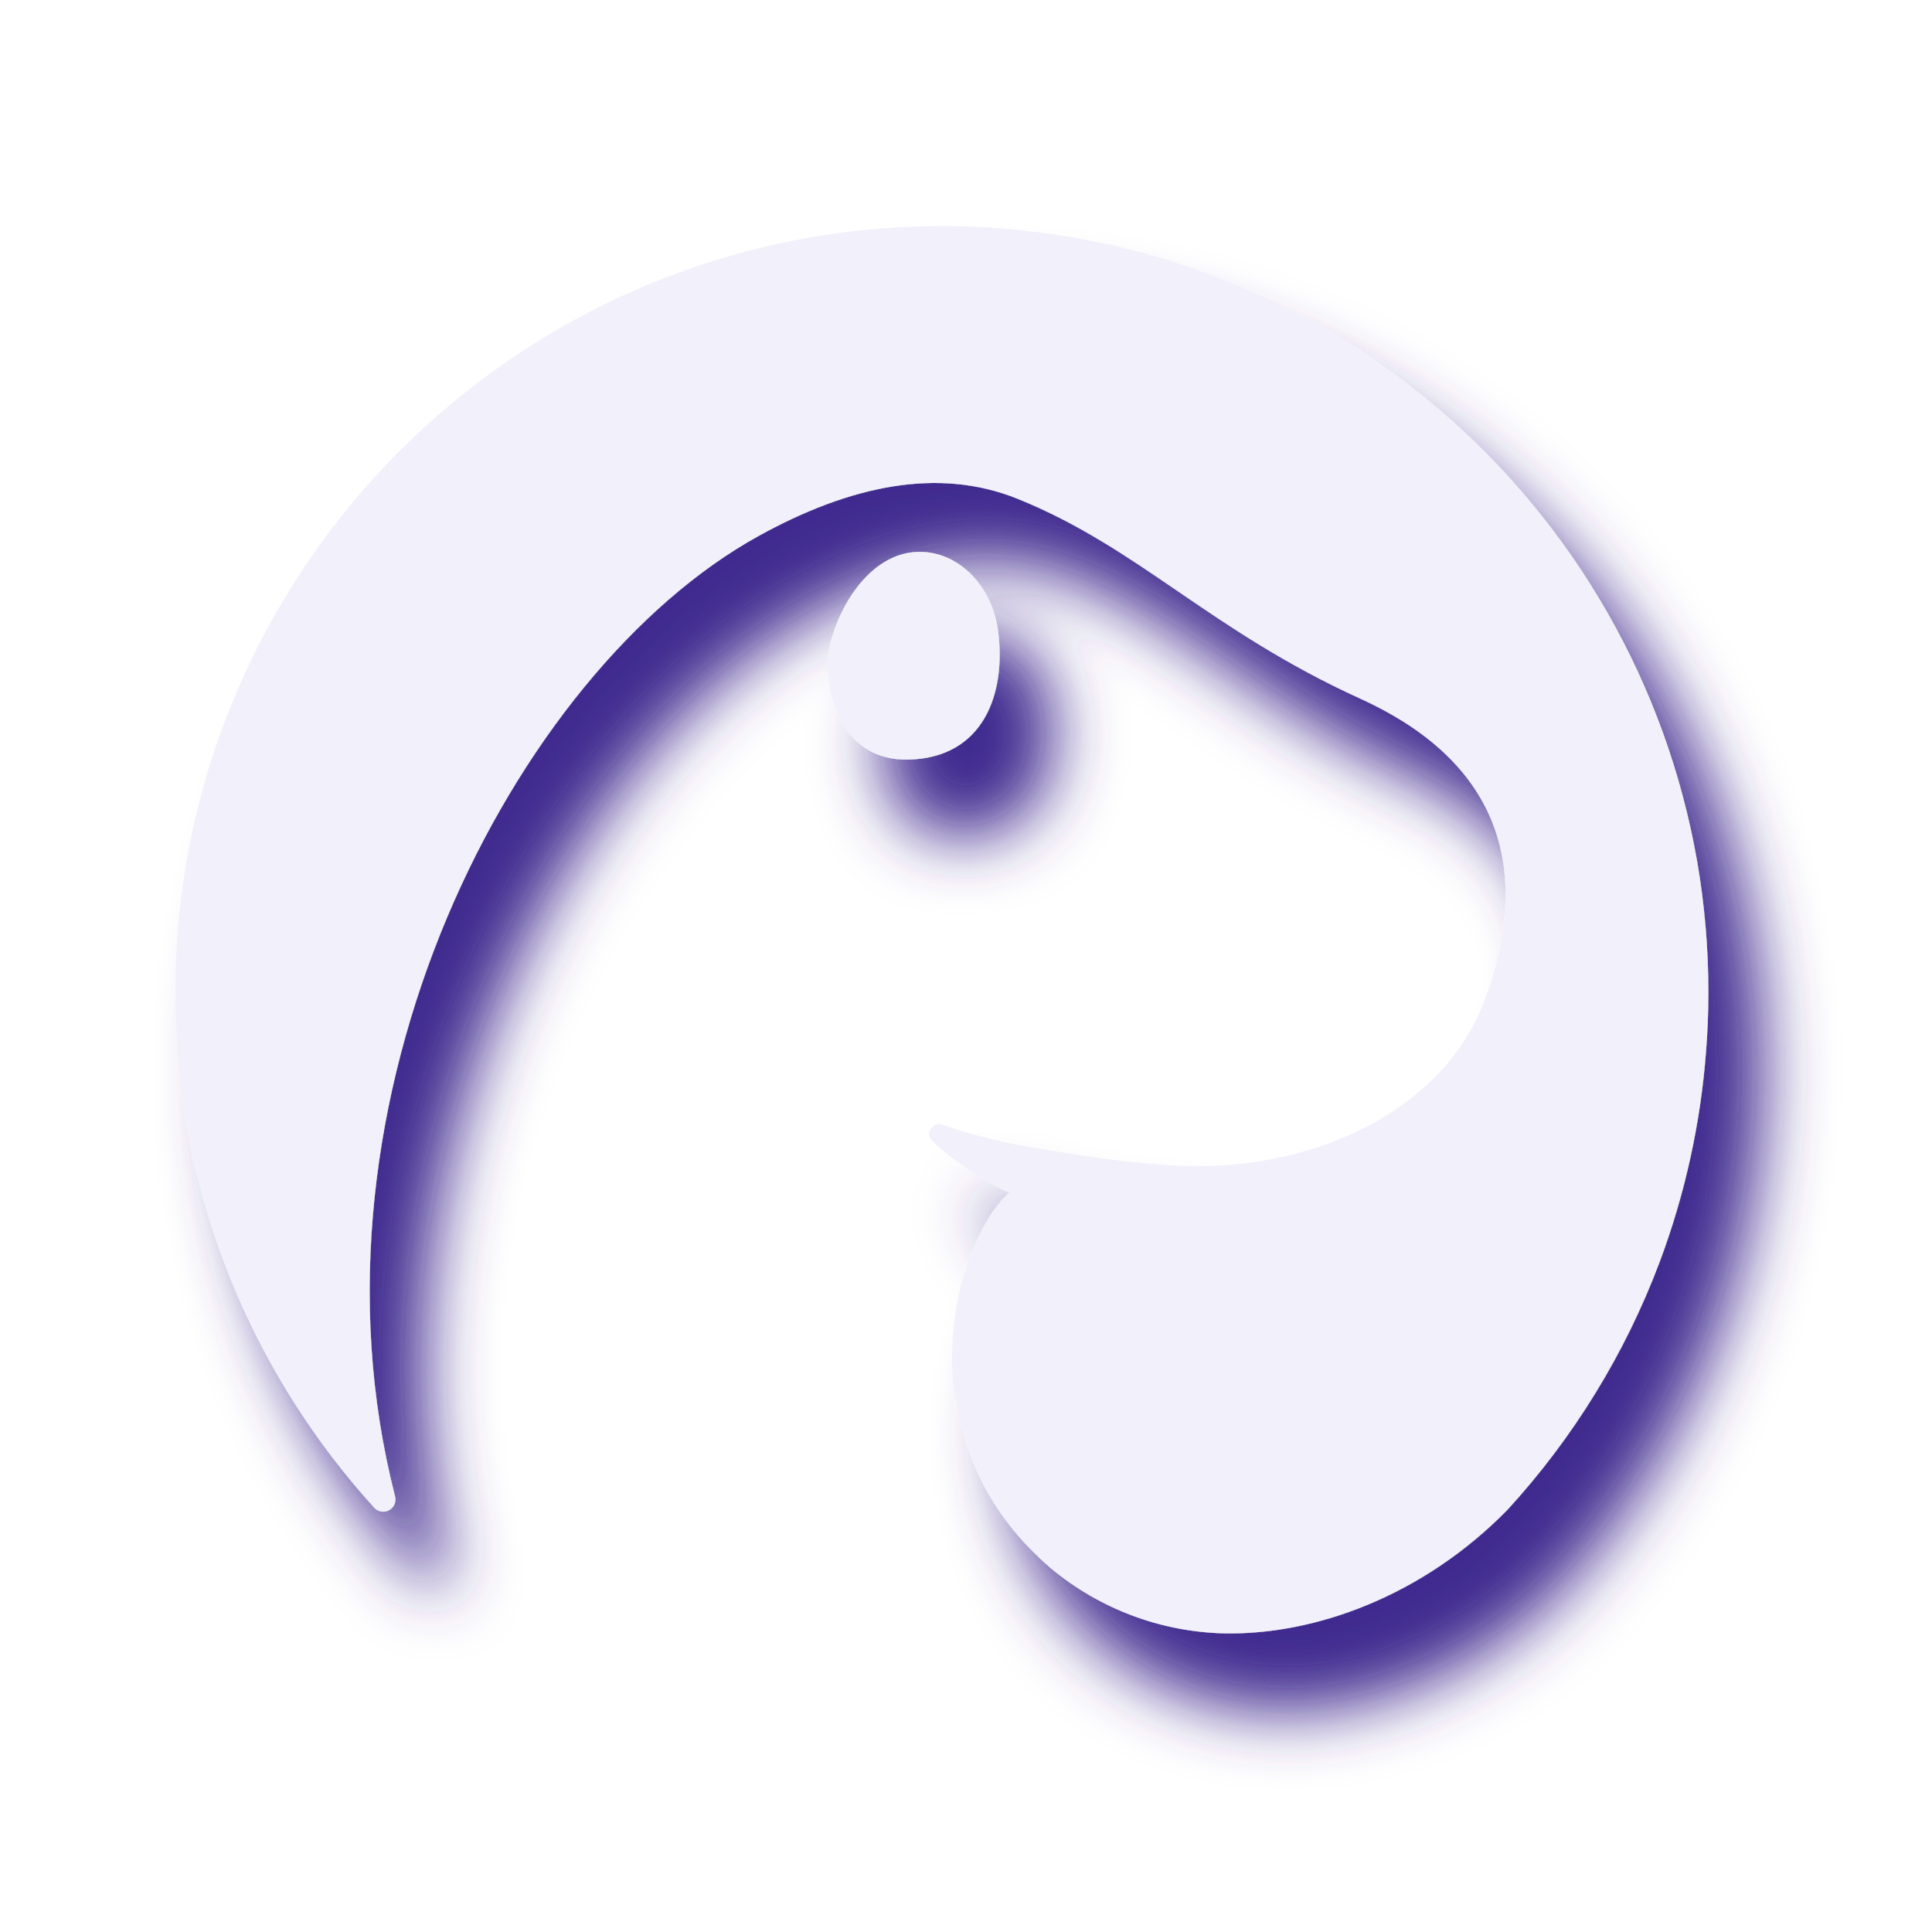
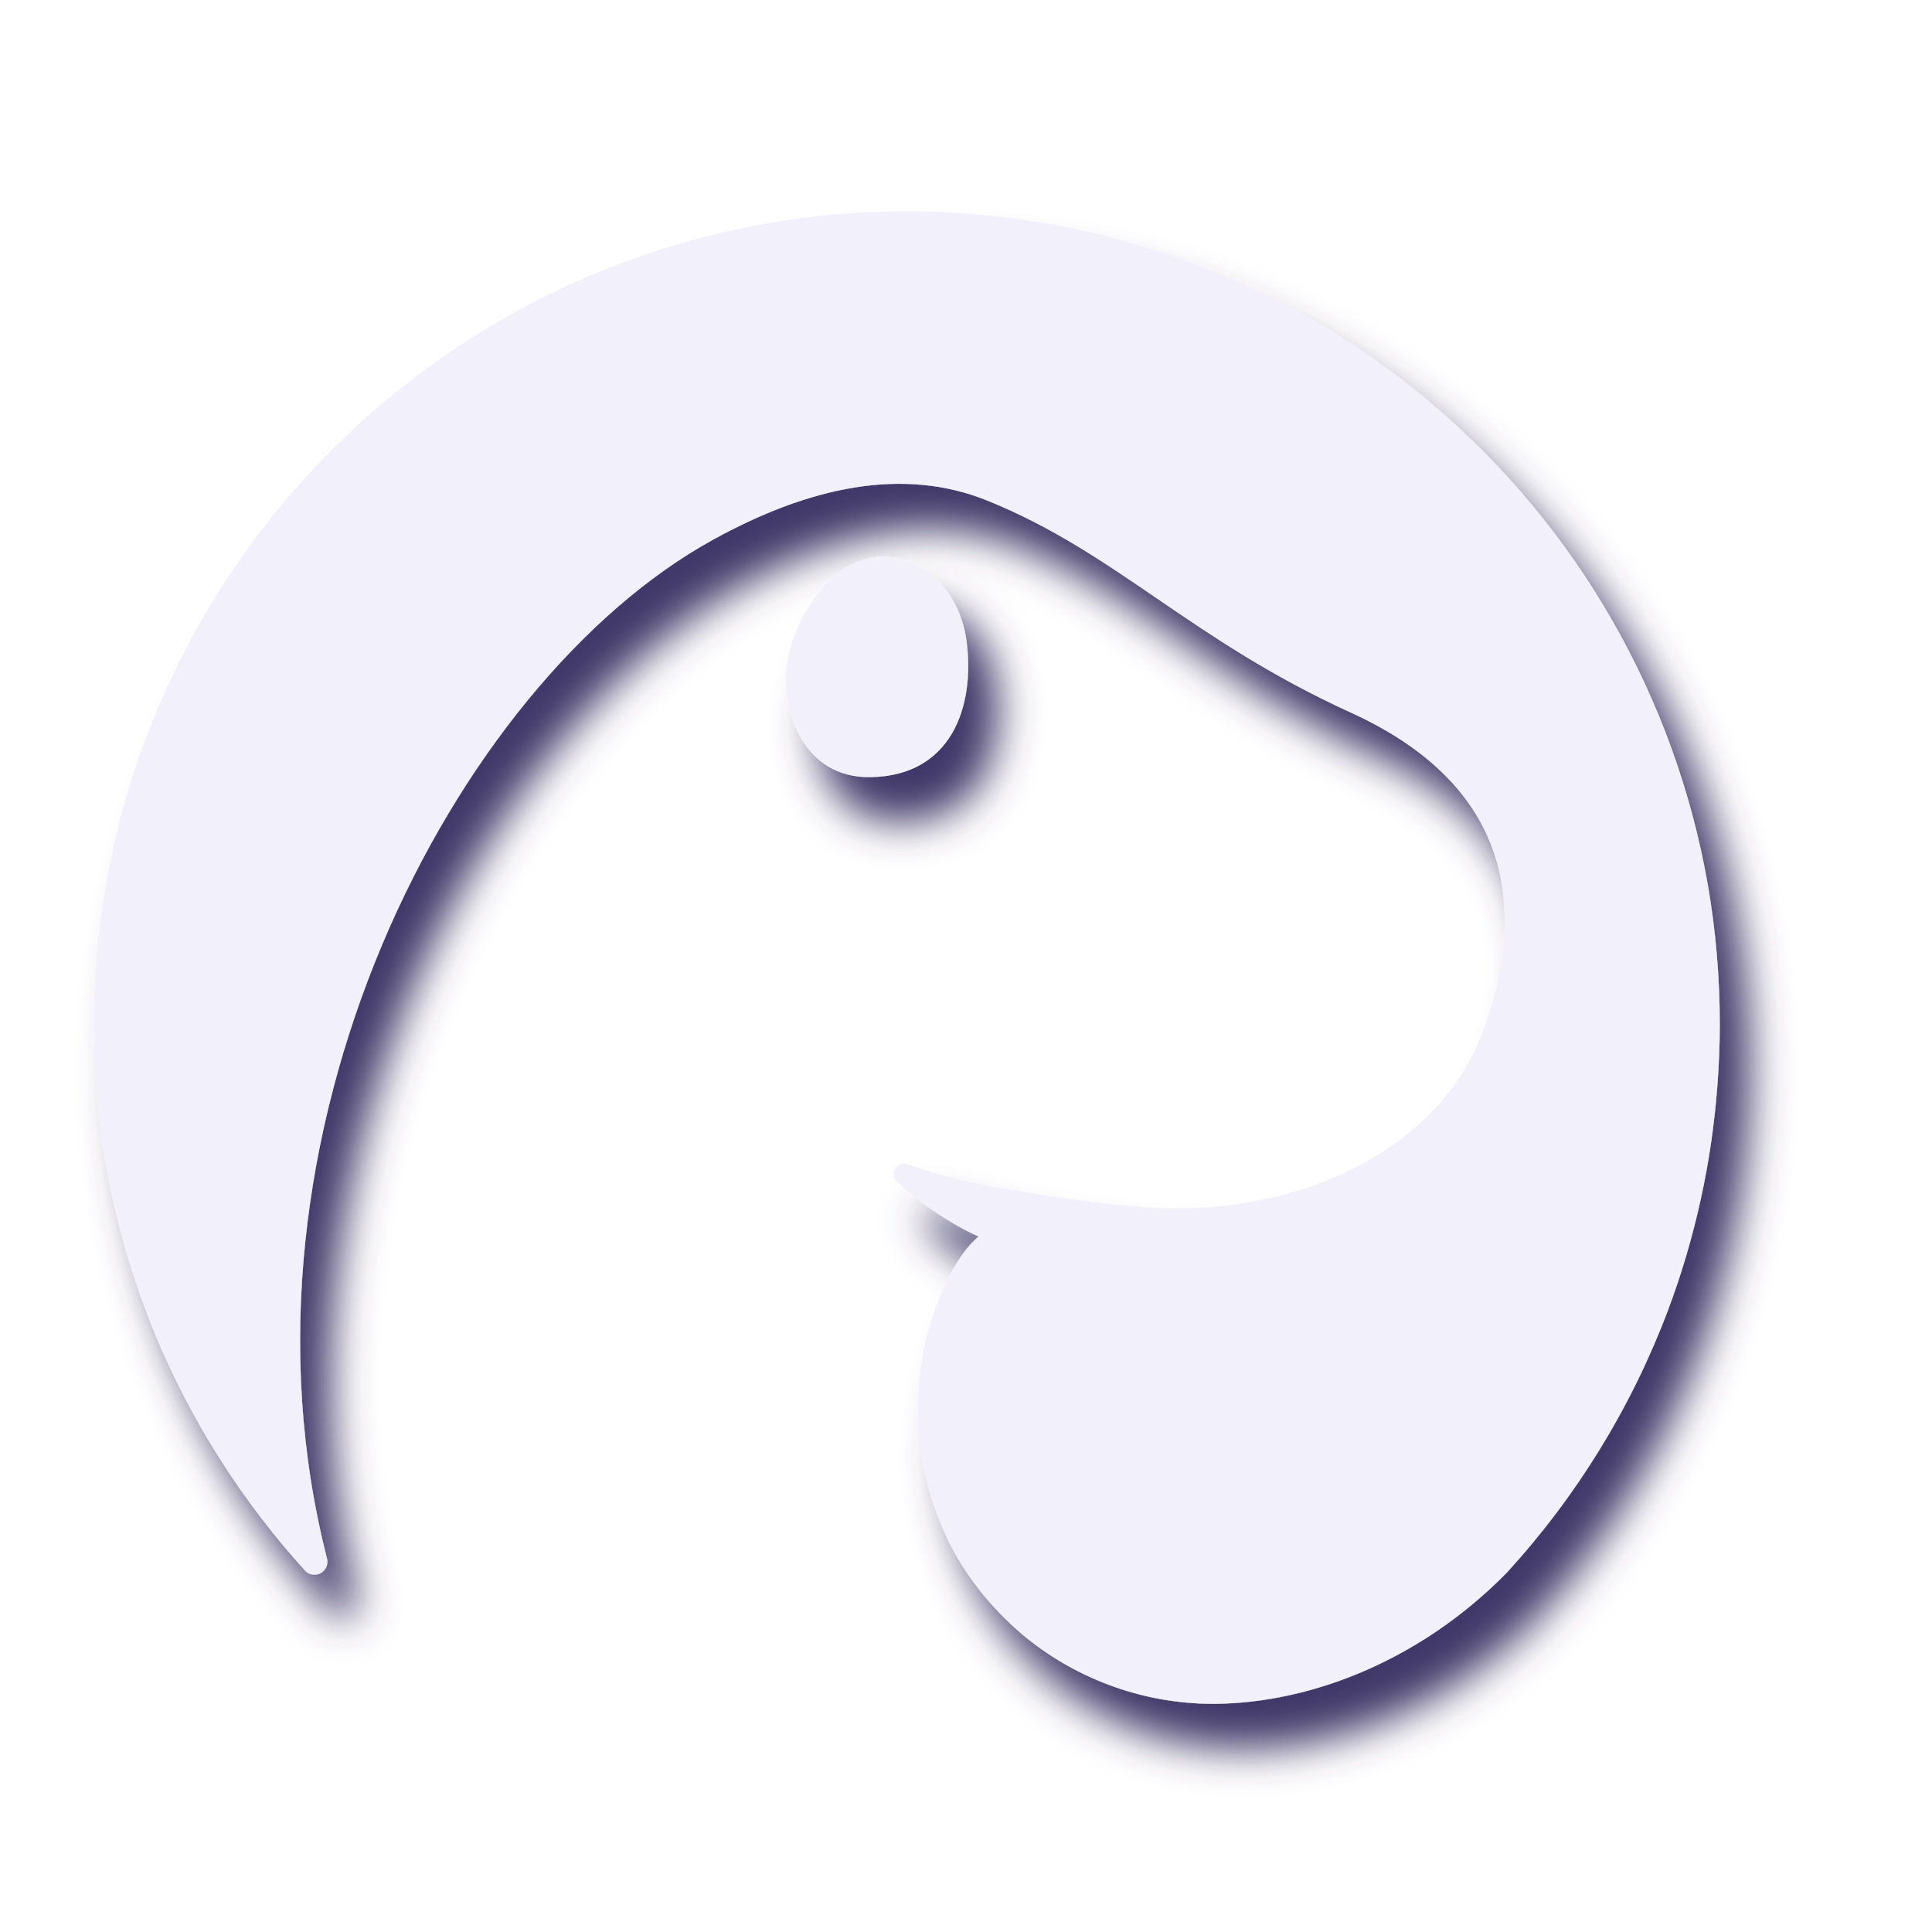
<svg xmlns="http://www.w3.org/2000/svg" viewBox="0 0 32 32">
  <defs>
    <filter id="sh" x="-25%" y="-25%" width="160%" height="160%" color-interpolation-filters="sRGB">
-       <feDropShadow dx="0.9" dy="1.3" stdDeviation="0.55" flood-color="#3F2B8F" flood-opacity="1" />
+       <feDropShadow dx="0.5" dy="0.75" stdDeviation="0.35" flood-color="#413767" flood-opacity="1" />
    </filter>
  </defs>
  <g filter="url(#sh)">
-     <g transform="translate(15.6 15.4) scale(1.058)">
+     <g transform="translate(15.021 15.861) scale(1.122)">
      <g transform="translate(-12 -12) scale(1)">
        <path d="M1.105 18.02A11.9 11.9 0 0 1 0 12.985q0-.698.078-1.376a12 12 0 0 1 .231-1.34A12 12 0 0 1 4.025 4.02a12 12 0 0 1 5.46-2.771 12 12 0 0 1 3.428-.23c1.452.112 2.825.477 4.077 1.05a12 12 0 0 1 2.78 1.774 12.02 12.02 0 0 1 4.053 7.078A12 12 0 0 1 24 12.985q0 .454-.036.914a12 12 0 0 1-.728 3.305 12 12 0 0 1-2.38 3.875c-1.33 1.357-3.02 1.962-4.43 1.936a4.4 4.4 0 0 1-2.724-1.024c-.99-.853-1.391-1.83-1.53-2.919a5 5 0 0 1 .128-1.518c.105-.38.37-1.116.76-1.437-.455-.197-1.04-.624-1.226-.829-.045-.05-.04-.13 0-.183a.155.155 0 0 1 .177-.053c.392.134.869.267 1.372.35.66.111 1.484.25 2.317.292 2.03.1 4.153-.813 4.812-2.627s.403-3.609-1.96-4.685-3.454-2.356-5.363-3.128c-1.247-.505-2.636-.205-4.06.582-3.838 2.121-7.277 8.822-5.69 15.032a.191.191 0 0 1-.315.19 12 12 0 0 1-1.25-1.634 12 12 0 0 1-.769-1.404M11.57 6.087c.649-.051 1.214.501 1.31 1.236.13.979-.228 1.99-1.41 2.013-1.01.02-1.315-.997-1.248-1.614.066-.616.574-1.575 1.35-1.635" fill="#F2F0FA" />
      </g>
    </g>
  </g>
</svg>
